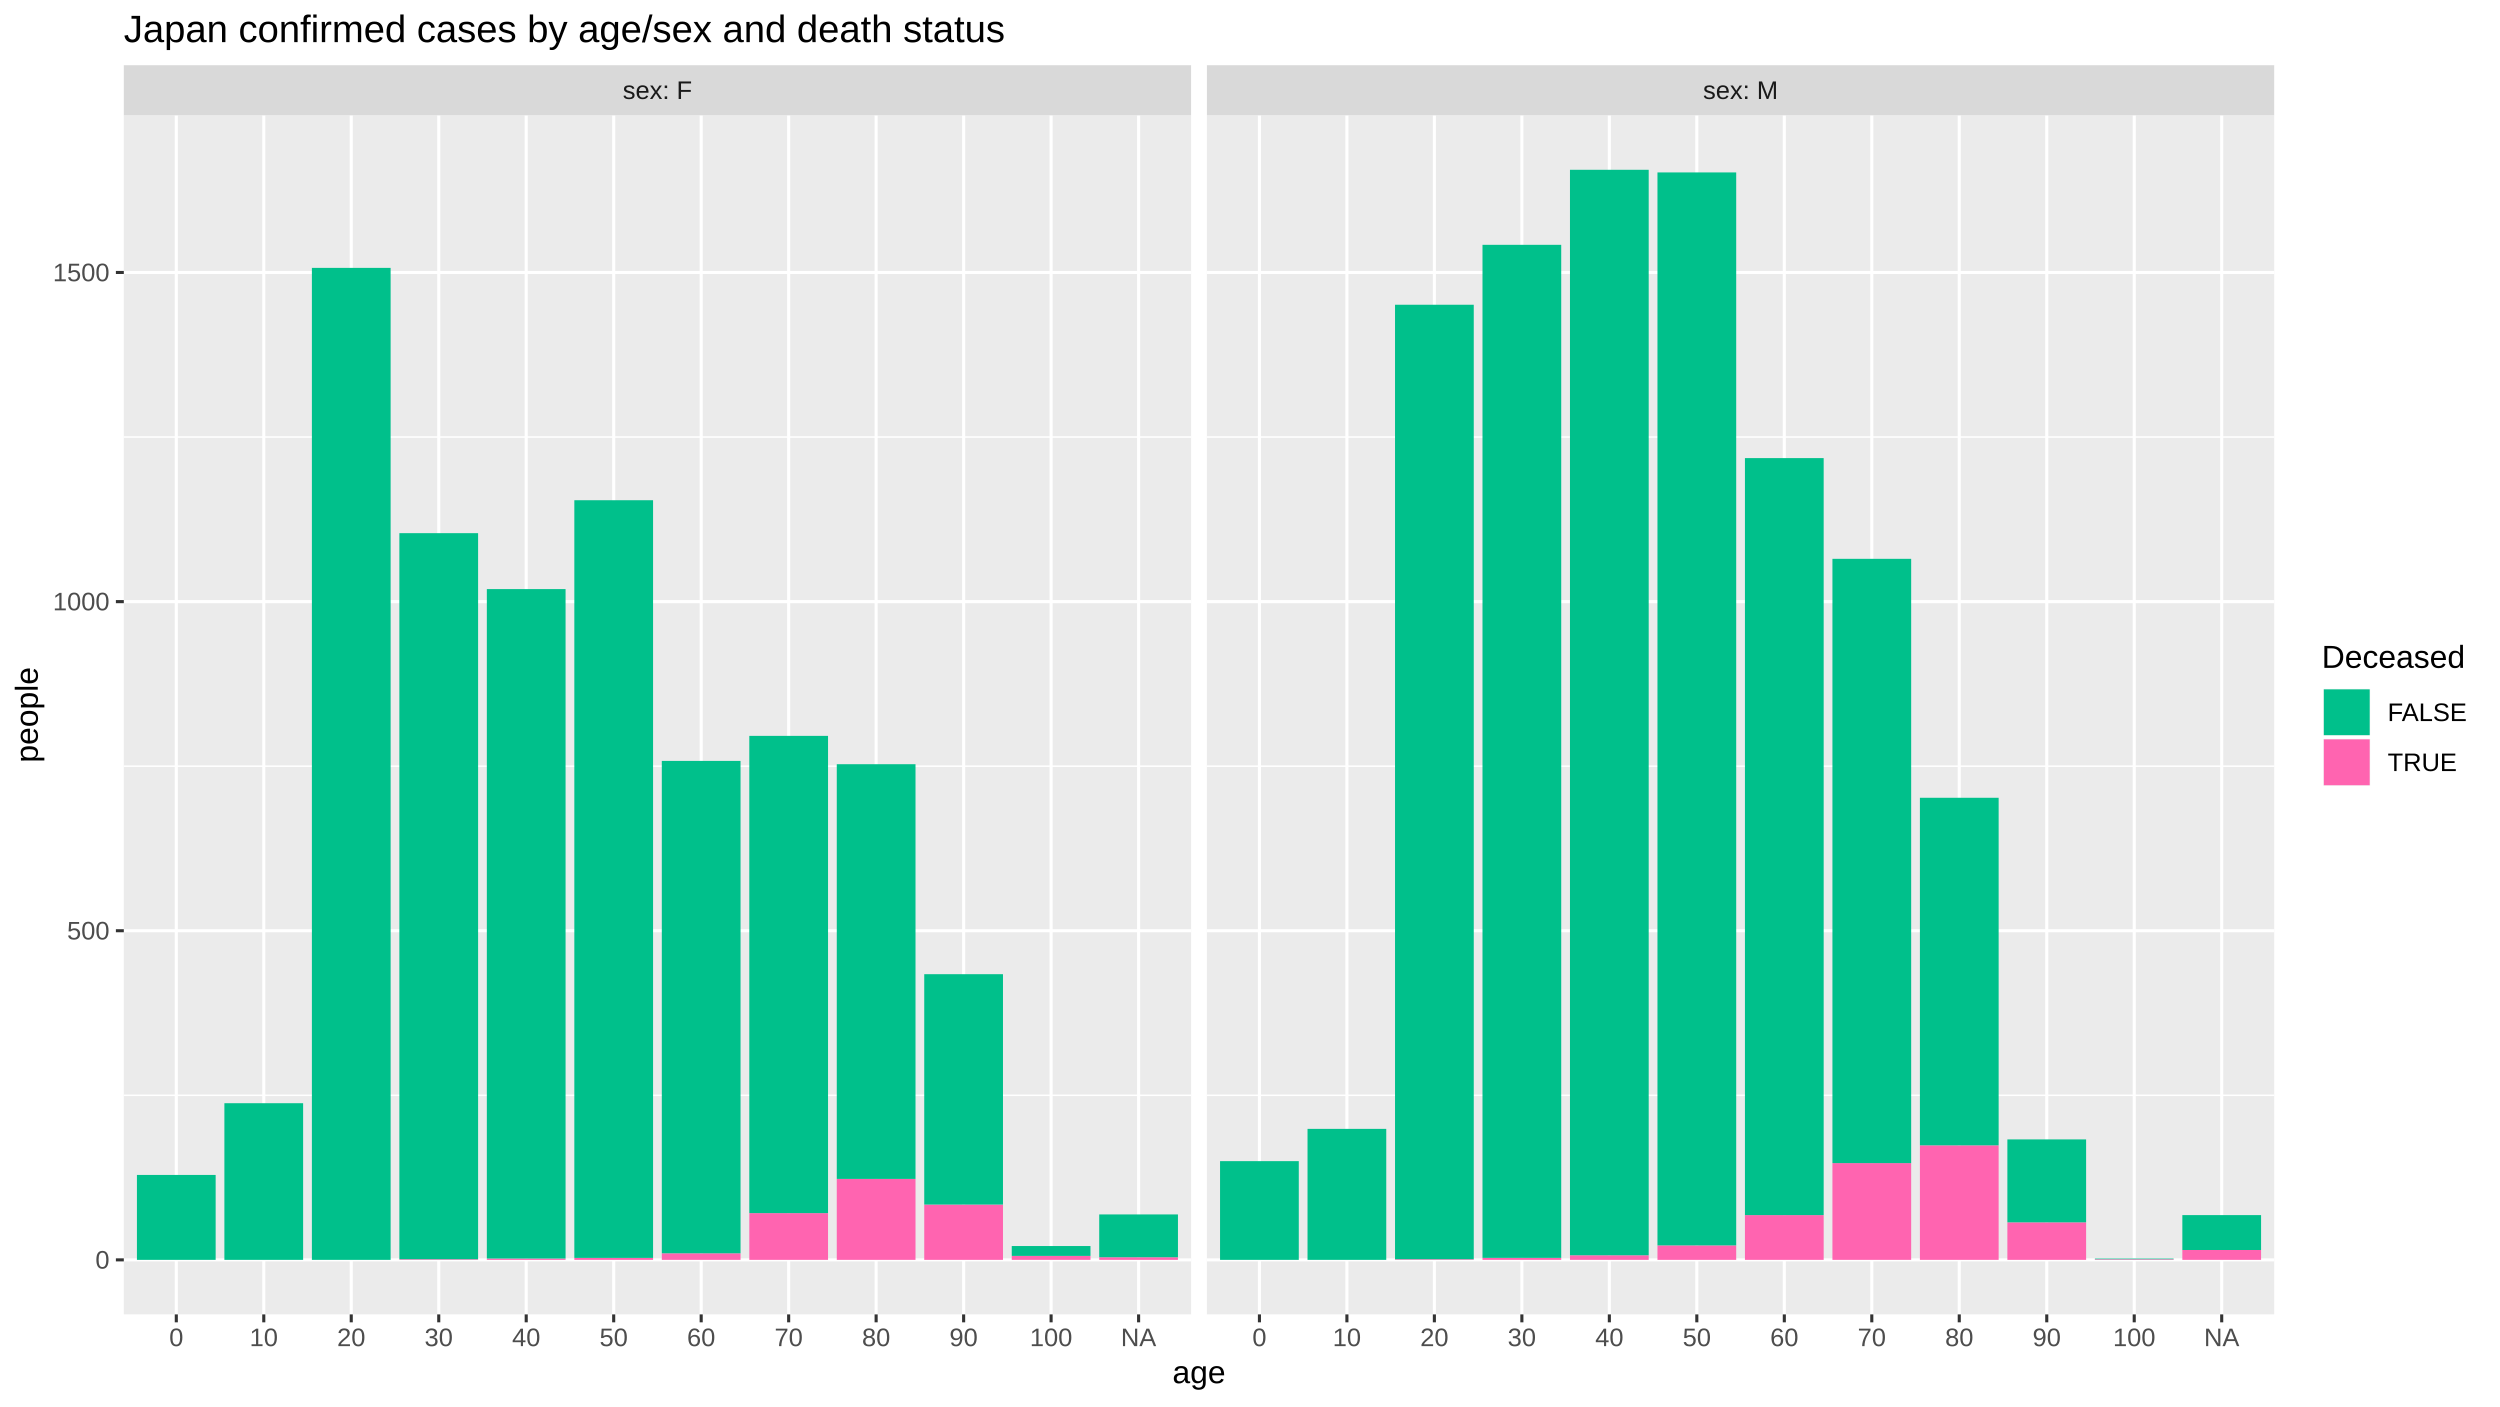
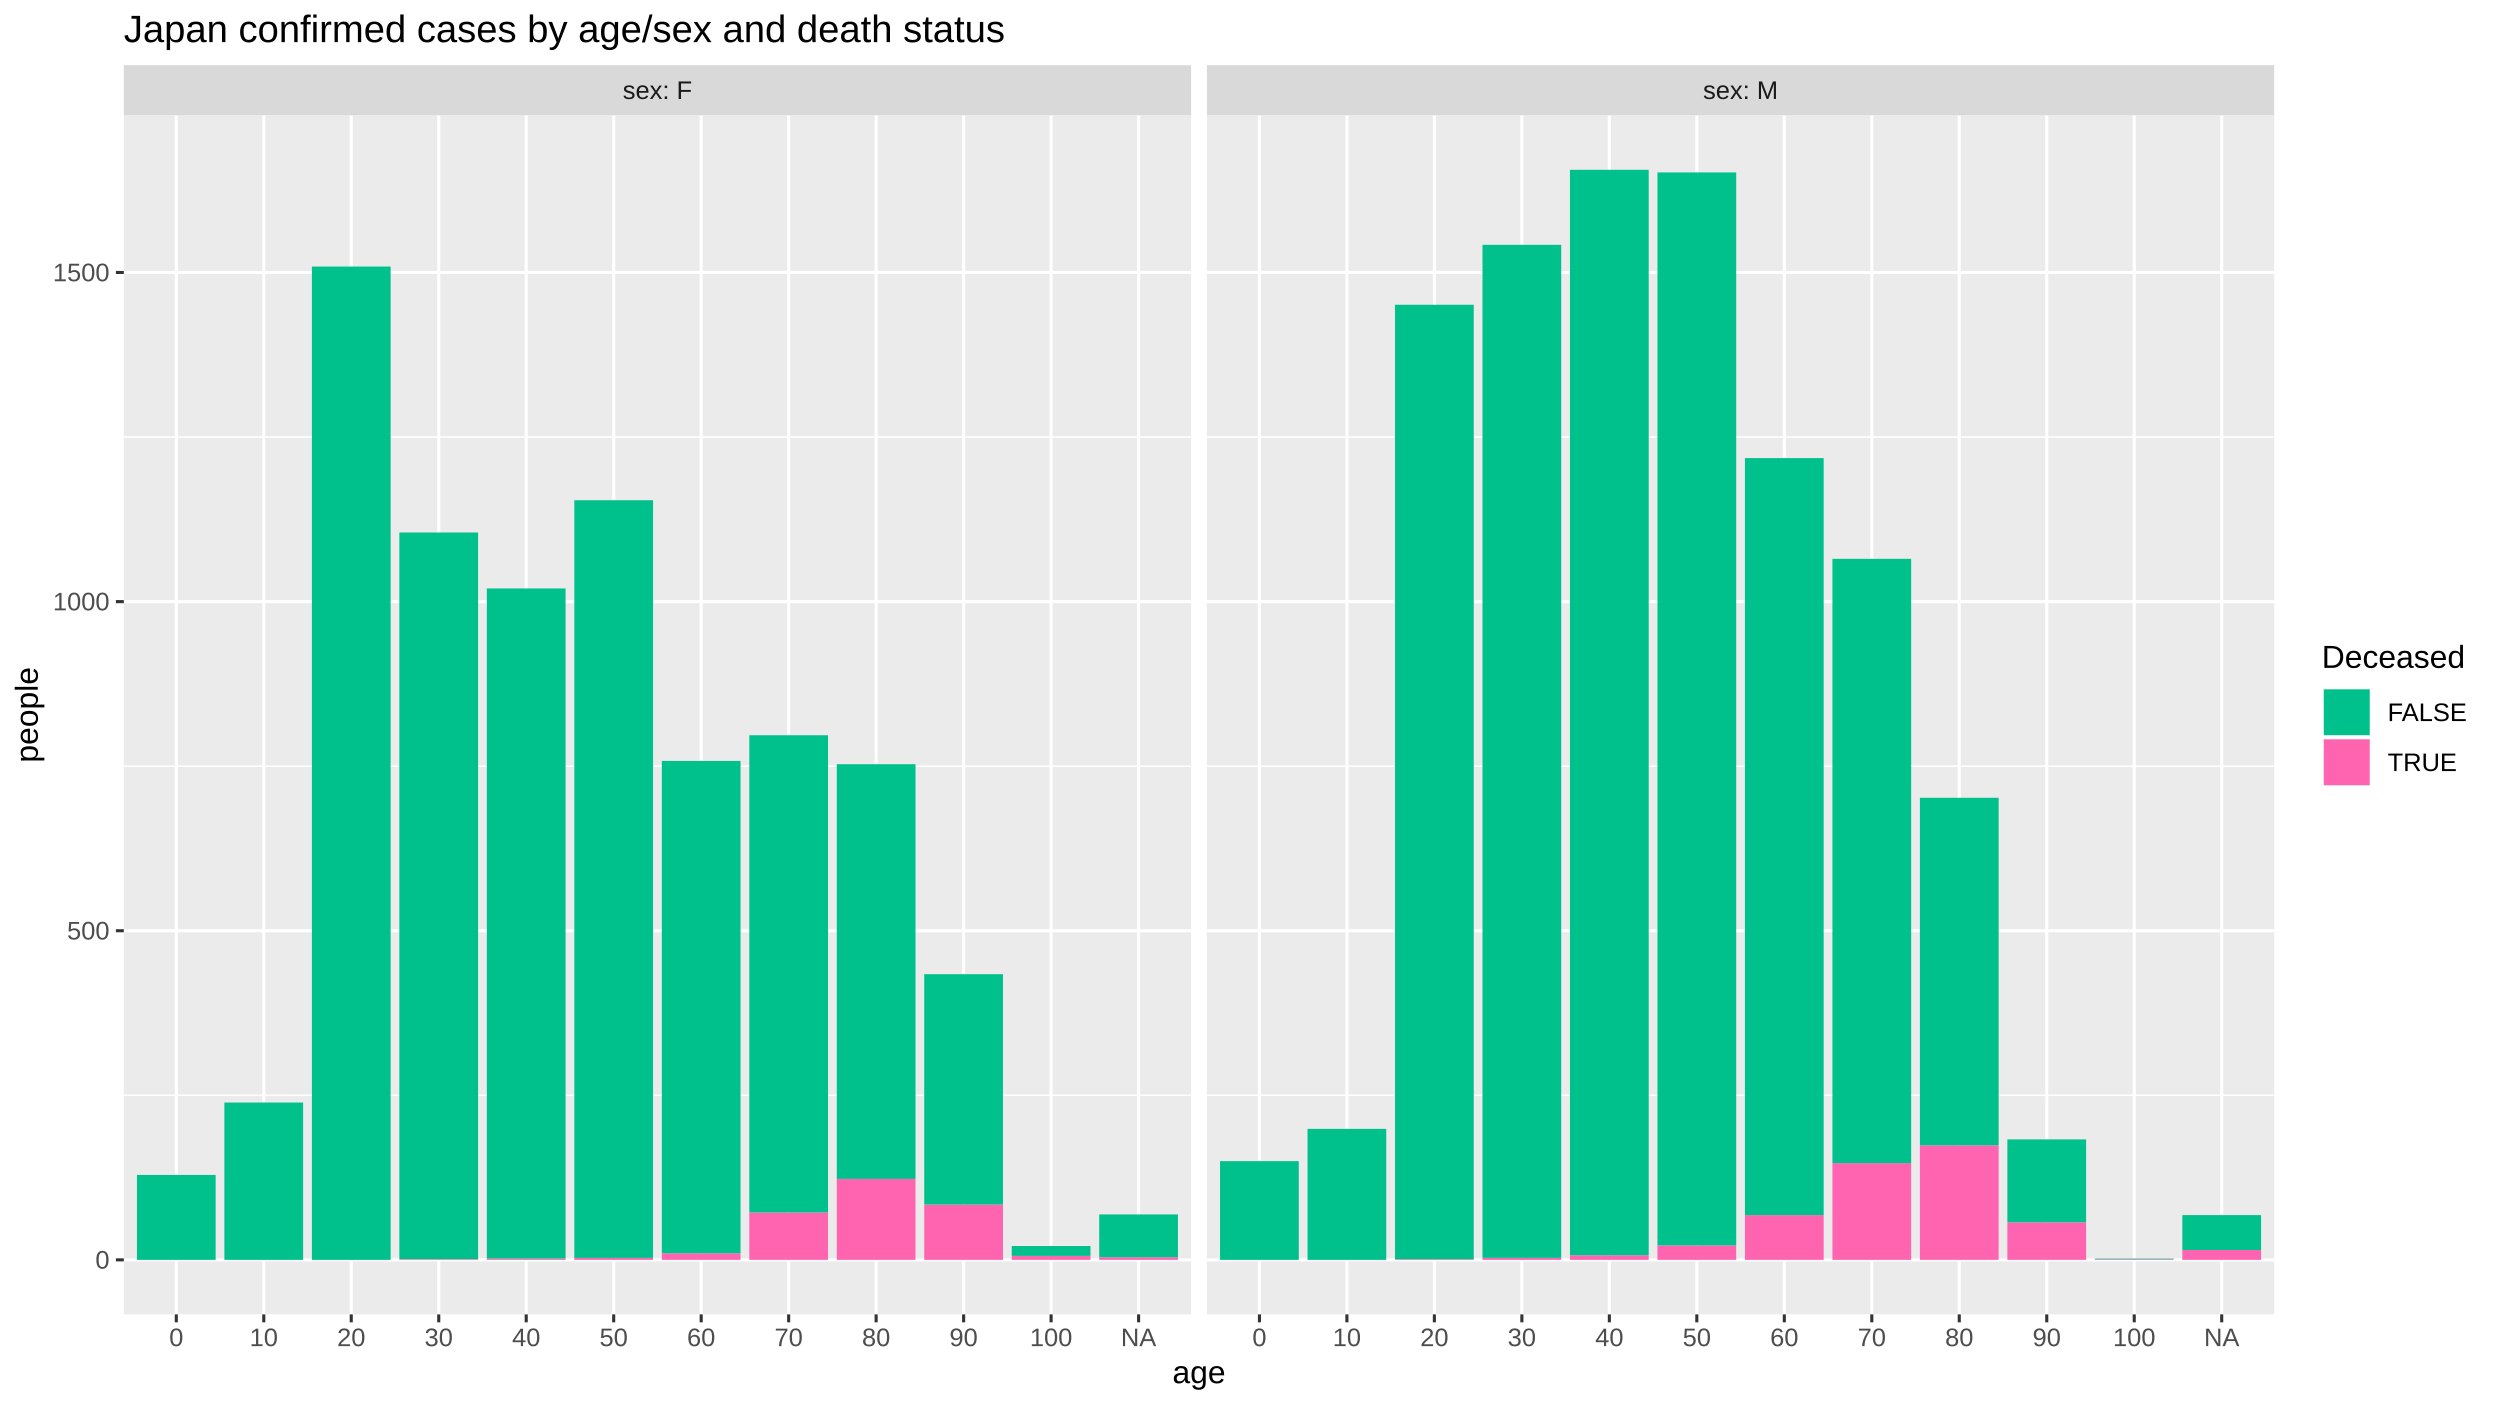
<svg xmlns="http://www.w3.org/2000/svg" viewBox="0 0 864.00 486.00">
  <defs>
    <style type="text/css">
    line, polyline, polygon, path, rect, circle {
      fill: none;
      stroke: #000000;
      stroke-linecap: round;
      stroke-linejoin: round;
      stroke-miterlimit: 10.00;
    }
  </style>
  </defs>
  <rect width="100%" height="100%" style="stroke: none; fill: #FFFFFF;" />
  <rect x="0.00" y="-0" width="864.00" height="486.00" style="stroke-width: 1.07; stroke: #FFFFFF; fill: #FFFFFF;" />
  <defs>
    <clipPath id="cpNDIuNzl8NDExLjY0fDQ1NC4yNXwzOS44NA==">
      <rect x="42.79" y="39.84" width="368.85" height="414.40" />
    </clipPath>
  </defs>
  <rect x="42.79" y="39.84" width="368.85" height="414.40" style="stroke-width: 1.07; stroke: none; fill: #EBEBEB;" clip-path="url(#cpNDIuNzl8NDExLjY0fDQ1NC4yNXwzOS44NA==)" />
  <polyline points="42.79,378.54 411.64,378.54 " style="stroke-width: 0.53; stroke: #FFFFFF; stroke-linecap: butt;" clip-path="url(#cpNDIuNzl8NDExLjY0fDQ1NC4yNXwzOS44NA==)" />
  <polyline points="42.79,264.79 411.64,264.79 " style="stroke-width: 0.53; stroke: #FFFFFF; stroke-linecap: butt;" clip-path="url(#cpNDIuNzl8NDExLjY0fDQ1NC4yNXwzOS44NA==)" />
  <polyline points="42.79,151.04 411.64,151.04 " style="stroke-width: 0.53; stroke: #FFFFFF; stroke-linecap: butt;" clip-path="url(#cpNDIuNzl8NDExLjY0fDQ1NC4yNXwzOS44NA==)" />
  <polyline points="42.79,435.41 411.64,435.41 " style="stroke-width: 1.07; stroke: #FFFFFF; stroke-linecap: butt;" clip-path="url(#cpNDIuNzl8NDExLjY0fDQ1NC4yNXwzOS44NA==)" />
  <polyline points="42.79,321.66 411.64,321.66 " style="stroke-width: 1.07; stroke: #FFFFFF; stroke-linecap: butt;" clip-path="url(#cpNDIuNzl8NDExLjY0fDQ1NC4yNXwzOS44NA==)" />
  <polyline points="42.79,207.92 411.64,207.92 " style="stroke-width: 1.07; stroke: #FFFFFF; stroke-linecap: butt;" clip-path="url(#cpNDIuNzl8NDExLjY0fDQ1NC4yNXwzOS44NA==)" />
  <polyline points="42.79,94.17 411.64,94.17 " style="stroke-width: 1.07; stroke: #FFFFFF; stroke-linecap: butt;" clip-path="url(#cpNDIuNzl8NDExLjY0fDQ1NC4yNXwzOS44NA==)" />
  <polyline points="60.93,454.25 60.93,39.84 " style="stroke-width: 1.07; stroke: #FFFFFF; stroke-linecap: butt;" clip-path="url(#cpNDIuNzl8NDExLjY0fDQ1NC4yNXwzOS44NA==)" />
  <polyline points="91.16,454.25 91.16,39.84 " style="stroke-width: 1.07; stroke: #FFFFFF; stroke-linecap: butt;" clip-path="url(#cpNDIuNzl8NDExLjY0fDQ1NC4yNXwzOS44NA==)" />
  <polyline points="121.39,454.25 121.39,39.84 " style="stroke-width: 1.07; stroke: #FFFFFF; stroke-linecap: butt;" clip-path="url(#cpNDIuNzl8NDExLjY0fDQ1NC4yNXwzOS44NA==)" />
  <polyline points="151.63,454.25 151.63,39.84 " style="stroke-width: 1.07; stroke: #FFFFFF; stroke-linecap: butt;" clip-path="url(#cpNDIuNzl8NDExLjY0fDQ1NC4yNXwzOS44NA==)" />
  <polyline points="181.86,454.25 181.86,39.84 " style="stroke-width: 1.07; stroke: #FFFFFF; stroke-linecap: butt;" clip-path="url(#cpNDIuNzl8NDExLjY0fDQ1NC4yNXwzOS44NA==)" />
  <polyline points="212.09,454.25 212.09,39.84 " style="stroke-width: 1.07; stroke: #FFFFFF; stroke-linecap: butt;" clip-path="url(#cpNDIuNzl8NDExLjY0fDQ1NC4yNXwzOS44NA==)" />
  <polyline points="242.33,454.25 242.33,39.84 " style="stroke-width: 1.07; stroke: #FFFFFF; stroke-linecap: butt;" clip-path="url(#cpNDIuNzl8NDExLjY0fDQ1NC4yNXwzOS44NA==)" />
  <polyline points="272.56,454.25 272.56,39.84 " style="stroke-width: 1.07; stroke: #FFFFFF; stroke-linecap: butt;" clip-path="url(#cpNDIuNzl8NDExLjY0fDQ1NC4yNXwzOS44NA==)" />
  <polyline points="302.79,454.25 302.79,39.84 " style="stroke-width: 1.07; stroke: #FFFFFF; stroke-linecap: butt;" clip-path="url(#cpNDIuNzl8NDExLjY0fDQ1NC4yNXwzOS44NA==)" />
  <polyline points="333.03,454.25 333.03,39.84 " style="stroke-width: 1.07; stroke: #FFFFFF; stroke-linecap: butt;" clip-path="url(#cpNDIuNzl8NDExLjY0fDQ1NC4yNXwzOS44NA==)" />
  <polyline points="363.26,454.25 363.26,39.84 " style="stroke-width: 1.07; stroke: #FFFFFF; stroke-linecap: butt;" clip-path="url(#cpNDIuNzl8NDExLjY0fDQ1NC4yNXwzOS44NA==)" />
  <polyline points="393.50,454.25 393.50,39.84 " style="stroke-width: 1.07; stroke: #FFFFFF; stroke-linecap: butt;" clip-path="url(#cpNDIuNzl8NDExLjY0fDQ1NC4yNXwzOS44NA==)" />
  <rect x="47.32" y="406.06" width="27.21" height="29.35" style="stroke-width: 1.07; stroke: none; stroke-linecap: butt; fill: #00C08B;" clip-path="url(#cpNDIuNzl8NDExLjY0fDQ1NC4yNXwzOS44NA==)" />
-   <rect x="77.55" y="381.27" width="27.21" height="54.14" style="stroke-width: 1.07; stroke: none; stroke-linecap: butt; fill: #00C08B;" clip-path="url(#cpNDIuNzl8NDExLjY0fDQ1NC4yNXwzOS44NA==)" />
-   <rect x="107.79" y="92.58" width="27.21" height="342.83" style="stroke-width: 1.07; stroke: none; stroke-linecap: butt; fill: #00C08B;" clip-path="url(#cpNDIuNzl8NDExLjY0fDQ1NC4yNXwzOS44NA==)" />
+   <rect x="77.55" y="381.04" width="27.21" height="54.37" style="stroke-width: 1.07; stroke: none; stroke-linecap: butt; fill: #00C08B;" clip-path="url(#cpNDIuNzl8NDExLjY0fDQ1NC4yNXwzOS44NA==)" />
+   <rect x="107.79" y="92.12" width="27.21" height="343.29" style="stroke-width: 1.07; stroke: none; stroke-linecap: butt; fill: #00C08B;" clip-path="url(#cpNDIuNzl8NDExLjY0fDQ1NC4yNXwzOS44NA==)" />
  <rect x="138.02" y="435.18" width="27.21" height="0.23" style="stroke-width: 1.07; stroke: none; stroke-linecap: butt; fill: #FF64B0;" clip-path="url(#cpNDIuNzl8NDExLjY0fDQ1NC4yNXwzOS44NA==)" />
-   <rect x="138.02" y="184.26" width="27.21" height="250.93" style="stroke-width: 1.07; stroke: none; stroke-linecap: butt; fill: #00C08B;" clip-path="url(#cpNDIuNzl8NDExLjY0fDQ1NC4yNXwzOS44NA==)" />
+   <rect x="138.02" y="184.03" width="27.21" height="251.15" style="stroke-width: 1.07; stroke: none; stroke-linecap: butt; fill: #00C08B;" clip-path="url(#cpNDIuNzl8NDExLjY0fDQ1NC4yNXwzOS44NA==)" />
  <rect x="168.25" y="434.96" width="27.21" height="0.45" style="stroke-width: 1.07; stroke: none; stroke-linecap: butt; fill: #FF64B0;" clip-path="url(#cpNDIuNzl8NDExLjY0fDQ1NC4yNXwzOS44NA==)" />
-   <rect x="168.25" y="203.59" width="27.21" height="231.36" style="stroke-width: 1.07; stroke: none; stroke-linecap: butt; fill: #00C08B;" clip-path="url(#cpNDIuNzl8NDExLjY0fDQ1NC4yNXwzOS44NA==)" />
+   <rect x="168.25" y="203.37" width="27.21" height="231.59" style="stroke-width: 1.07; stroke: none; stroke-linecap: butt; fill: #00C08B;" clip-path="url(#cpNDIuNzl8NDExLjY0fDQ1NC4yNXwzOS44NA==)" />
  <rect x="198.49" y="434.73" width="27.21" height="0.68" style="stroke-width: 1.07; stroke: none; stroke-linecap: butt; fill: #FF64B0;" clip-path="url(#cpNDIuNzl8NDExLjY0fDQ1NC4yNXwzOS44NA==)" />
  <rect x="198.49" y="172.88" width="27.21" height="261.85" style="stroke-width: 1.07; stroke: none; stroke-linecap: butt; fill: #00C08B;" clip-path="url(#cpNDIuNzl8NDExLjY0fDQ1NC4yNXwzOS44NA==)" />
  <rect x="228.72" y="433.14" width="27.21" height="2.27" style="stroke-width: 1.07; stroke: none; stroke-linecap: butt; fill: #FF64B0;" clip-path="url(#cpNDIuNzl8NDExLjY0fDQ1NC4yNXwzOS44NA==)" />
  <rect x="228.72" y="262.97" width="27.21" height="170.17" style="stroke-width: 1.07; stroke: none; stroke-linecap: butt; fill: #00C08B;" clip-path="url(#cpNDIuNzl8NDExLjY0fDQ1NC4yNXwzOS44NA==)" />
-   <rect x="258.96" y="419.26" width="27.21" height="16.15" style="stroke-width: 1.07; stroke: none; stroke-linecap: butt; fill: #FF64B0;" clip-path="url(#cpNDIuNzl8NDExLjY0fDQ1NC4yNXwzOS44NA==)" />
-   <rect x="258.96" y="254.32" width="27.21" height="164.93" style="stroke-width: 1.07; stroke: none; stroke-linecap: butt; fill: #00C08B;" clip-path="url(#cpNDIuNzl8NDExLjY0fDQ1NC4yNXwzOS44NA==)" />
+   <rect x="258.96" y="419.03" width="27.21" height="16.38" style="stroke-width: 1.07; stroke: none; stroke-linecap: butt; fill: #FF64B0;" clip-path="url(#cpNDIuNzl8NDExLjY0fDQ1NC4yNXwzOS44NA==)" />
+   <rect x="258.96" y="254.10" width="27.21" height="164.93" style="stroke-width: 1.07; stroke: none; stroke-linecap: butt; fill: #00C08B;" clip-path="url(#cpNDIuNzl8NDExLjY0fDQ1NC4yNXwzOS44NA==)" />
  <rect x="289.19" y="407.43" width="27.21" height="27.98" style="stroke-width: 1.07; stroke: none; stroke-linecap: butt; fill: #FF64B0;" clip-path="url(#cpNDIuNzl8NDExLjY0fDQ1NC4yNXwzOS44NA==)" />
  <rect x="289.19" y="264.11" width="27.21" height="143.32" style="stroke-width: 1.07; stroke: none; stroke-linecap: butt; fill: #00C08B;" clip-path="url(#cpNDIuNzl8NDExLjY0fDQ1NC4yNXwzOS44NA==)" />
  <rect x="319.42" y="416.30" width="27.21" height="19.11" style="stroke-width: 1.07; stroke: none; stroke-linecap: butt; fill: #FF64B0;" clip-path="url(#cpNDIuNzl8NDExLjY0fDQ1NC4yNXwzOS44NA==)" />
  <rect x="319.42" y="336.68" width="27.21" height="79.62" style="stroke-width: 1.07; stroke: none; stroke-linecap: butt; fill: #00C08B;" clip-path="url(#cpNDIuNzl8NDExLjY0fDQ1NC4yNXwzOS44NA==)" />
  <rect x="349.66" y="434.05" width="27.21" height="1.36" style="stroke-width: 1.07; stroke: none; stroke-linecap: butt; fill: #FF64B0;" clip-path="url(#cpNDIuNzl8NDExLjY0fDQ1NC4yNXwzOS44NA==)" />
  <rect x="349.66" y="430.63" width="27.21" height="3.41" style="stroke-width: 1.07; stroke: none; stroke-linecap: butt; fill: #00C08B;" clip-path="url(#cpNDIuNzl8NDExLjY0fDQ1NC4yNXwzOS44NA==)" />
  <rect x="379.89" y="434.50" width="27.21" height="0.91" style="stroke-width: 1.07; stroke: none; stroke-linecap: butt; fill: #FF64B0;" clip-path="url(#cpNDIuNzl8NDExLjY0fDQ1NC4yNXwzOS44NA==)" />
  <rect x="379.89" y="419.71" width="27.21" height="14.79" style="stroke-width: 1.07; stroke: none; stroke-linecap: butt; fill: #00C08B;" clip-path="url(#cpNDIuNzl8NDExLjY0fDQ1NC4yNXwzOS44NA==)" />
  <defs>
    <clipPath id="cpMC4wMHw4NjQuMDB8NDg2LjAwfDAuMDA=">
      <rect x="0.00" y="0.00" width="864.00" height="486.00" />
    </clipPath>
  </defs>
  <defs>
    <clipPath id="cpNDE3LjExfDc4NS45N3w0NTQuMjV8MzkuODQ=">
      <rect x="417.11" y="39.84" width="368.85" height="414.40" />
    </clipPath>
  </defs>
  <rect x="417.11" y="39.84" width="368.85" height="414.40" style="stroke-width: 1.07; stroke: none; fill: #EBEBEB;" clip-path="url(#cpNDE3LjExfDc4NS45N3w0NTQuMjV8MzkuODQ=)" />
  <polyline points="417.11,378.54 785.97,378.54 " style="stroke-width: 0.53; stroke: #FFFFFF; stroke-linecap: butt;" clip-path="url(#cpNDE3LjExfDc4NS45N3w0NTQuMjV8MzkuODQ=)" />
  <polyline points="417.11,264.79 785.97,264.79 " style="stroke-width: 0.53; stroke: #FFFFFF; stroke-linecap: butt;" clip-path="url(#cpNDE3LjExfDc4NS45N3w0NTQuMjV8MzkuODQ=)" />
  <polyline points="417.11,151.04 785.97,151.04 " style="stroke-width: 0.53; stroke: #FFFFFF; stroke-linecap: butt;" clip-path="url(#cpNDE3LjExfDc4NS45N3w0NTQuMjV8MzkuODQ=)" />
  <polyline points="417.11,435.41 785.97,435.41 " style="stroke-width: 1.07; stroke: #FFFFFF; stroke-linecap: butt;" clip-path="url(#cpNDE3LjExfDc4NS45N3w0NTQuMjV8MzkuODQ=)" />
  <polyline points="417.11,321.66 785.97,321.66 " style="stroke-width: 1.07; stroke: #FFFFFF; stroke-linecap: butt;" clip-path="url(#cpNDE3LjExfDc4NS45N3w0NTQuMjV8MzkuODQ=)" />
  <polyline points="417.11,207.92 785.97,207.92 " style="stroke-width: 1.07; stroke: #FFFFFF; stroke-linecap: butt;" clip-path="url(#cpNDE3LjExfDc4NS45N3w0NTQuMjV8MzkuODQ=)" />
  <polyline points="417.11,94.17 785.97,94.17 " style="stroke-width: 1.07; stroke: #FFFFFF; stroke-linecap: butt;" clip-path="url(#cpNDE3LjExfDc4NS45N3w0NTQuMjV8MzkuODQ=)" />
  <polyline points="435.26,454.25 435.26,39.84 " style="stroke-width: 1.07; stroke: #FFFFFF; stroke-linecap: butt;" clip-path="url(#cpNDE3LjExfDc4NS45N3w0NTQuMjV8MzkuODQ=)" />
  <polyline points="465.49,454.25 465.49,39.84 " style="stroke-width: 1.07; stroke: #FFFFFF; stroke-linecap: butt;" clip-path="url(#cpNDE3LjExfDc4NS45N3w0NTQuMjV8MzkuODQ=)" />
  <polyline points="495.72,454.25 495.72,39.84 " style="stroke-width: 1.07; stroke: #FFFFFF; stroke-linecap: butt;" clip-path="url(#cpNDE3LjExfDc4NS45N3w0NTQuMjV8MzkuODQ=)" />
  <polyline points="525.96,454.25 525.96,39.84 " style="stroke-width: 1.07; stroke: #FFFFFF; stroke-linecap: butt;" clip-path="url(#cpNDE3LjExfDc4NS45N3w0NTQuMjV8MzkuODQ=)" />
  <polyline points="556.19,454.25 556.19,39.84 " style="stroke-width: 1.07; stroke: #FFFFFF; stroke-linecap: butt;" clip-path="url(#cpNDE3LjExfDc4NS45N3w0NTQuMjV8MzkuODQ=)" />
  <polyline points="586.42,454.25 586.42,39.84 " style="stroke-width: 1.07; stroke: #FFFFFF; stroke-linecap: butt;" clip-path="url(#cpNDE3LjExfDc4NS45N3w0NTQuMjV8MzkuODQ=)" />
  <polyline points="616.66,454.25 616.66,39.84 " style="stroke-width: 1.07; stroke: #FFFFFF; stroke-linecap: butt;" clip-path="url(#cpNDE3LjExfDc4NS45N3w0NTQuMjV8MzkuODQ=)" />
  <polyline points="646.89,454.25 646.89,39.84 " style="stroke-width: 1.07; stroke: #FFFFFF; stroke-linecap: butt;" clip-path="url(#cpNDE3LjExfDc4NS45N3w0NTQuMjV8MzkuODQ=)" />
  <polyline points="677.12,454.25 677.12,39.84 " style="stroke-width: 1.07; stroke: #FFFFFF; stroke-linecap: butt;" clip-path="url(#cpNDE3LjExfDc4NS45N3w0NTQuMjV8MzkuODQ=)" />
  <polyline points="707.36,454.25 707.36,39.84 " style="stroke-width: 1.07; stroke: #FFFFFF; stroke-linecap: butt;" clip-path="url(#cpNDE3LjExfDc4NS45N3w0NTQuMjV8MzkuODQ=)" />
  <polyline points="737.59,454.25 737.59,39.84 " style="stroke-width: 1.07; stroke: #FFFFFF; stroke-linecap: butt;" clip-path="url(#cpNDE3LjExfDc4NS45N3w0NTQuMjV8MzkuODQ=)" />
  <polyline points="767.82,454.25 767.82,39.84 " style="stroke-width: 1.07; stroke: #FFFFFF; stroke-linecap: butt;" clip-path="url(#cpNDE3LjExfDc4NS45N3w0NTQuMjV8MzkuODQ=)" />
  <rect x="421.65" y="401.29" width="27.21" height="34.12" style="stroke-width: 1.07; stroke: none; stroke-linecap: butt; fill: #00C08B;" clip-path="url(#cpNDE3LjExfDc4NS45N3w0NTQuMjV8MzkuODQ=)" />
  <rect x="451.88" y="390.14" width="27.21" height="45.27" style="stroke-width: 1.07; stroke: none; stroke-linecap: butt; fill: #00C08B;" clip-path="url(#cpNDE3LjExfDc4NS45N3w0NTQuMjV8MzkuODQ=)" />
  <rect x="482.12" y="435.18" width="27.21" height="0.23" style="stroke-width: 1.07; stroke: none; stroke-linecap: butt; fill: #FF64B0;" clip-path="url(#cpNDE3LjExfDc4NS45N3w0NTQuMjV8MzkuODQ=)" />
  <rect x="482.12" y="105.32" width="27.21" height="329.87" style="stroke-width: 1.07; stroke: none; stroke-linecap: butt; fill: #00C08B;" clip-path="url(#cpNDE3LjExfDc4NS45N3w0NTQuMjV8MzkuODQ=)" />
  <rect x="512.35" y="434.73" width="27.21" height="0.68" style="stroke-width: 1.07; stroke: none; stroke-linecap: butt; fill: #FF64B0;" clip-path="url(#cpNDE3LjExfDc4NS45N3w0NTQuMjV8MzkuODQ=)" />
  <rect x="512.35" y="84.61" width="27.21" height="350.11" style="stroke-width: 1.07; stroke: none; stroke-linecap: butt; fill: #00C08B;" clip-path="url(#cpNDE3LjExfDc4NS45N3w0NTQuMjV8MzkuODQ=)" />
  <rect x="542.58" y="433.82" width="27.21" height="1.59" style="stroke-width: 1.07; stroke: none; stroke-linecap: butt; fill: #FF64B0;" clip-path="url(#cpNDE3LjExfDc4NS45N3w0NTQuMjV8MzkuODQ=)" />
  <rect x="542.58" y="58.68" width="27.21" height="375.14" style="stroke-width: 1.07; stroke: none; stroke-linecap: butt; fill: #00C08B;" clip-path="url(#cpNDE3LjExfDc4NS45N3w0NTQuMjV8MzkuODQ=)" />
  <rect x="572.82" y="430.41" width="27.21" height="5.00" style="stroke-width: 1.07; stroke: none; stroke-linecap: butt; fill: #FF64B0;" clip-path="url(#cpNDE3LjExfDc4NS45N3w0NTQuMjV8MzkuODQ=)" />
  <rect x="572.82" y="59.59" width="27.21" height="370.82" style="stroke-width: 1.07; stroke: none; stroke-linecap: butt; fill: #00C08B;" clip-path="url(#cpNDE3LjExfDc4NS45N3w0NTQuMjV8MzkuODQ=)" />
  <rect x="603.05" y="419.94" width="27.21" height="15.47" style="stroke-width: 1.07; stroke: none; stroke-linecap: butt; fill: #FF64B0;" clip-path="url(#cpNDE3LjExfDc4NS45N3w0NTQuMjV8MzkuODQ=)" />
  <rect x="603.05" y="158.32" width="27.21" height="261.62" style="stroke-width: 1.07; stroke: none; stroke-linecap: butt; fill: #00C08B;" clip-path="url(#cpNDE3LjExfDc4NS45N3w0NTQuMjV8MzkuODQ=)" />
  <rect x="633.29" y="401.97" width="27.21" height="33.44" style="stroke-width: 1.07; stroke: none; stroke-linecap: butt; fill: #FF64B0;" clip-path="url(#cpNDE3LjExfDc4NS45N3w0NTQuMjV8MzkuODQ=)" />
  <rect x="633.29" y="193.13" width="27.21" height="208.84" style="stroke-width: 1.07; stroke: none; stroke-linecap: butt; fill: #00C08B;" clip-path="url(#cpNDE3LjExfDc4NS45N3w0NTQuMjV8MzkuODQ=)" />
  <rect x="663.52" y="395.83" width="27.21" height="39.58" style="stroke-width: 1.07; stroke: none; stroke-linecap: butt; fill: #FF64B0;" clip-path="url(#cpNDE3LjExfDc4NS45N3w0NTQuMjV8MzkuODQ=)" />
  <rect x="663.52" y="275.71" width="27.21" height="120.12" style="stroke-width: 1.07; stroke: none; stroke-linecap: butt; fill: #00C08B;" clip-path="url(#cpNDE3LjExfDc4NS45N3w0NTQuMjV8MzkuODQ=)" />
  <rect x="693.75" y="422.44" width="27.21" height="12.97" style="stroke-width: 1.07; stroke: none; stroke-linecap: butt; fill: #FF64B0;" clip-path="url(#cpNDE3LjExfDc4NS45N3w0NTQuMjV8MzkuODQ=)" />
  <rect x="693.75" y="393.78" width="27.21" height="28.66" style="stroke-width: 1.07; stroke: none; stroke-linecap: butt; fill: #00C08B;" clip-path="url(#cpNDE3LjExfDc4NS45N3w0NTQuMjV8MzkuODQ=)" />
  <rect x="723.99" y="435.18" width="27.21" height="0.23" style="stroke-width: 1.07; stroke: none; stroke-linecap: butt; fill: #FF64B0;" clip-path="url(#cpNDE3LjExfDc4NS45N3w0NTQuMjV8MzkuODQ=)" />
  <rect x="723.99" y="434.96" width="27.21" height="0.23" style="stroke-width: 1.07; stroke: none; stroke-linecap: butt; fill: #00C08B;" clip-path="url(#cpNDE3LjExfDc4NS45N3w0NTQuMjV8MzkuODQ=)" />
  <rect x="754.22" y="432.00" width="27.21" height="3.41" style="stroke-width: 1.07; stroke: none; stroke-linecap: butt; fill: #FF64B0;" clip-path="url(#cpNDE3LjExfDc4NS45N3w0NTQuMjV8MzkuODQ=)" />
  <rect x="754.22" y="419.94" width="27.21" height="12.06" style="stroke-width: 1.07; stroke: none; stroke-linecap: butt; fill: #00C08B;" clip-path="url(#cpNDE3LjExfDc4NS45N3w0NTQuMjV8MzkuODQ=)" />
  <defs>
    <clipPath id="cpMC4wMHw4NjQuMDB8NDg2LjAwfDAuMDA=">
      <rect x="0.00" y="0.00" width="864.00" height="486.00" />
    </clipPath>
  </defs>
  <defs>
    <clipPath id="cpNDIuNzl8NDExLjY0fDM5Ljg0fDIyLjUz">
      <rect x="42.79" y="22.53" width="368.85" height="17.31" />
    </clipPath>
  </defs>
  <rect x="42.79" y="22.53" width="368.85" height="17.31" style="stroke-width: 1.07; stroke: none; fill: #D9D9D9;" clip-path="url(#cpNDIuNzl8NDExLjY0fDM5Ljg0fDIyLjUz)" />
  <g clip-path="url(#cpNDIuNzl8NDExLjY0fDM5Ljg0fDIyLjUz)">
    <text x="215.23" y="34.21" style="font-size: 8.80px; fill: #1A1A1A; font-family: Liberation Sans;" textLength="23.96px" lengthAdjust="spacingAndGlyphs">sex: F</text>
  </g>
  <defs>
    <clipPath id="cpMC4wMHw4NjQuMDB8NDg2LjAwfDAuMDA=">
      <rect x="0.00" y="0.00" width="864.00" height="486.00" />
    </clipPath>
  </defs>
  <defs>
    <clipPath id="cpNDE3LjExfDc4NS45N3wzOS44NHwyMi41Mw==">
      <rect x="417.11" y="22.53" width="368.85" height="17.31" />
    </clipPath>
  </defs>
  <rect x="417.11" y="22.53" width="368.85" height="17.31" style="stroke-width: 1.07; stroke: none; fill: #D9D9D9;" clip-path="url(#cpNDE3LjExfDc4NS45N3wzOS44NHwyMi41Mw==)" />
  <g clip-path="url(#cpNDE3LjExfDc4NS45N3wzOS44NHwyMi41Mw==)">
    <text x="588.58" y="34.21" style="font-size: 8.80px; fill: #1A1A1A; font-family: Liberation Sans;" textLength="25.91px" lengthAdjust="spacingAndGlyphs">sex: M</text>
  </g>
  <defs>
    <clipPath id="cpMC4wMHw4NjQuMDB8NDg2LjAwfDAuMDA=">
      <rect x="0.00" y="0.00" width="864.00" height="486.00" />
    </clipPath>
  </defs>
  <polyline points="60.93,456.99 60.93,454.25 " style="stroke-width: 1.07; stroke: #333333; stroke-linecap: butt;" clip-path="url(#cpMC4wMHw4NjQuMDB8NDg2LjAwfDAuMDA=)" />
  <polyline points="91.16,456.99 91.16,454.25 " style="stroke-width: 1.07; stroke: #333333; stroke-linecap: butt;" clip-path="url(#cpMC4wMHw4NjQuMDB8NDg2LjAwfDAuMDA=)" />
  <polyline points="121.39,456.99 121.39,454.25 " style="stroke-width: 1.07; stroke: #333333; stroke-linecap: butt;" clip-path="url(#cpMC4wMHw4NjQuMDB8NDg2LjAwfDAuMDA=)" />
  <polyline points="151.63,456.99 151.63,454.25 " style="stroke-width: 1.07; stroke: #333333; stroke-linecap: butt;" clip-path="url(#cpMC4wMHw4NjQuMDB8NDg2LjAwfDAuMDA=)" />
  <polyline points="181.86,456.99 181.86,454.25 " style="stroke-width: 1.07; stroke: #333333; stroke-linecap: butt;" clip-path="url(#cpMC4wMHw4NjQuMDB8NDg2LjAwfDAuMDA=)" />
  <polyline points="212.09,456.99 212.09,454.25 " style="stroke-width: 1.07; stroke: #333333; stroke-linecap: butt;" clip-path="url(#cpMC4wMHw4NjQuMDB8NDg2LjAwfDAuMDA=)" />
  <polyline points="242.33,456.99 242.33,454.25 " style="stroke-width: 1.07; stroke: #333333; stroke-linecap: butt;" clip-path="url(#cpMC4wMHw4NjQuMDB8NDg2LjAwfDAuMDA=)" />
  <polyline points="272.56,456.99 272.56,454.25 " style="stroke-width: 1.07; stroke: #333333; stroke-linecap: butt;" clip-path="url(#cpMC4wMHw4NjQuMDB8NDg2LjAwfDAuMDA=)" />
  <polyline points="302.79,456.99 302.79,454.25 " style="stroke-width: 1.07; stroke: #333333; stroke-linecap: butt;" clip-path="url(#cpMC4wMHw4NjQuMDB8NDg2LjAwfDAuMDA=)" />
  <polyline points="333.03,456.99 333.03,454.25 " style="stroke-width: 1.07; stroke: #333333; stroke-linecap: butt;" clip-path="url(#cpMC4wMHw4NjQuMDB8NDg2LjAwfDAuMDA=)" />
  <polyline points="363.26,456.99 363.26,454.25 " style="stroke-width: 1.07; stroke: #333333; stroke-linecap: butt;" clip-path="url(#cpMC4wMHw4NjQuMDB8NDg2LjAwfDAuMDA=)" />
  <polyline points="393.50,456.99 393.50,454.25 " style="stroke-width: 1.07; stroke: #333333; stroke-linecap: butt;" clip-path="url(#cpMC4wMHw4NjQuMDB8NDg2LjAwfDAuMDA=)" />
  <g clip-path="url(#cpMC4wMHw4NjQuMDB8NDg2LjAwfDAuMDA=)">
    <text x="58.48" y="465.23" style="font-size: 8.80px; fill: #4D4D4D; font-family: Liberation Sans;" textLength="4.89px" lengthAdjust="spacingAndGlyphs">0</text>
  </g>
  <g clip-path="url(#cpMC4wMHw4NjQuMDB8NDg2LjAwfDAuMDA=)">
    <text x="86.27" y="465.23" style="font-size: 8.80px; fill: #4D4D4D; font-family: Liberation Sans;" textLength="9.79px" lengthAdjust="spacingAndGlyphs">10</text>
  </g>
  <g clip-path="url(#cpMC4wMHw4NjQuMDB8NDg2LjAwfDAuMDA=)">
    <text x="116.50" y="465.23" style="font-size: 8.80px; fill: #4D4D4D; font-family: Liberation Sans;" textLength="9.79px" lengthAdjust="spacingAndGlyphs">20</text>
  </g>
  <g clip-path="url(#cpMC4wMHw4NjQuMDB8NDg2LjAwfDAuMDA=)">
    <text x="146.73" y="465.23" style="font-size: 8.80px; fill: #4D4D4D; font-family: Liberation Sans;" textLength="9.79px" lengthAdjust="spacingAndGlyphs">30</text>
  </g>
  <g clip-path="url(#cpMC4wMHw4NjQuMDB8NDg2LjAwfDAuMDA=)">
    <text x="176.97" y="465.23" style="font-size: 8.80px; fill: #4D4D4D; font-family: Liberation Sans;" textLength="9.79px" lengthAdjust="spacingAndGlyphs">40</text>
  </g>
  <g clip-path="url(#cpMC4wMHw4NjQuMDB8NDg2LjAwfDAuMDA=)">
    <text x="207.20" y="465.23" style="font-size: 8.80px; fill: #4D4D4D; font-family: Liberation Sans;" textLength="9.79px" lengthAdjust="spacingAndGlyphs">50</text>
  </g>
  <g clip-path="url(#cpMC4wMHw4NjQuMDB8NDg2LjAwfDAuMDA=)">
    <text x="237.43" y="465.23" style="font-size: 8.80px; fill: #4D4D4D; font-family: Liberation Sans;" textLength="9.79px" lengthAdjust="spacingAndGlyphs">60</text>
  </g>
  <g clip-path="url(#cpMC4wMHw4NjQuMDB8NDg2LjAwfDAuMDA=)">
    <text x="267.67" y="465.23" style="font-size: 8.80px; fill: #4D4D4D; font-family: Liberation Sans;" textLength="9.79px" lengthAdjust="spacingAndGlyphs">70</text>
  </g>
  <g clip-path="url(#cpMC4wMHw4NjQuMDB8NDg2LjAwfDAuMDA=)">
    <text x="297.90" y="465.23" style="font-size: 8.80px; fill: #4D4D4D; font-family: Liberation Sans;" textLength="9.79px" lengthAdjust="spacingAndGlyphs">80</text>
  </g>
  <g clip-path="url(#cpMC4wMHw4NjQuMDB8NDg2LjAwfDAuMDA=)">
    <text x="328.13" y="465.23" style="font-size: 8.80px; fill: #4D4D4D; font-family: Liberation Sans;" textLength="9.79px" lengthAdjust="spacingAndGlyphs">90</text>
  </g>
  <g clip-path="url(#cpMC4wMHw4NjQuMDB8NDg2LjAwfDAuMDA=)">
    <text x="355.92" y="465.23" style="font-size: 8.80px; fill: #4D4D4D; font-family: Liberation Sans;" textLength="14.68px" lengthAdjust="spacingAndGlyphs">100</text>
  </g>
  <g clip-path="url(#cpMC4wMHw4NjQuMDB8NDg2LjAwfDAuMDA=)">
    <text x="387.38" y="465.23" style="font-size: 8.80px; fill: #4D4D4D; font-family: Liberation Sans;" textLength="12.22px" lengthAdjust="spacingAndGlyphs">NA</text>
  </g>
  <polyline points="435.26,456.99 435.26,454.25 " style="stroke-width: 1.07; stroke: #333333; stroke-linecap: butt;" clip-path="url(#cpMC4wMHw4NjQuMDB8NDg2LjAwfDAuMDA=)" />
  <polyline points="465.49,456.99 465.49,454.25 " style="stroke-width: 1.07; stroke: #333333; stroke-linecap: butt;" clip-path="url(#cpMC4wMHw4NjQuMDB8NDg2LjAwfDAuMDA=)" />
  <polyline points="495.72,456.99 495.72,454.25 " style="stroke-width: 1.07; stroke: #333333; stroke-linecap: butt;" clip-path="url(#cpMC4wMHw4NjQuMDB8NDg2LjAwfDAuMDA=)" />
  <polyline points="525.96,456.99 525.96,454.25 " style="stroke-width: 1.07; stroke: #333333; stroke-linecap: butt;" clip-path="url(#cpMC4wMHw4NjQuMDB8NDg2LjAwfDAuMDA=)" />
  <polyline points="556.19,456.99 556.19,454.25 " style="stroke-width: 1.07; stroke: #333333; stroke-linecap: butt;" clip-path="url(#cpMC4wMHw4NjQuMDB8NDg2LjAwfDAuMDA=)" />
  <polyline points="586.42,456.99 586.42,454.25 " style="stroke-width: 1.07; stroke: #333333; stroke-linecap: butt;" clip-path="url(#cpMC4wMHw4NjQuMDB8NDg2LjAwfDAuMDA=)" />
  <polyline points="616.66,456.99 616.66,454.25 " style="stroke-width: 1.07; stroke: #333333; stroke-linecap: butt;" clip-path="url(#cpMC4wMHw4NjQuMDB8NDg2LjAwfDAuMDA=)" />
  <polyline points="646.89,456.99 646.89,454.25 " style="stroke-width: 1.07; stroke: #333333; stroke-linecap: butt;" clip-path="url(#cpMC4wMHw4NjQuMDB8NDg2LjAwfDAuMDA=)" />
  <polyline points="677.12,456.99 677.12,454.25 " style="stroke-width: 1.07; stroke: #333333; stroke-linecap: butt;" clip-path="url(#cpMC4wMHw4NjQuMDB8NDg2LjAwfDAuMDA=)" />
  <polyline points="707.36,456.99 707.36,454.25 " style="stroke-width: 1.07; stroke: #333333; stroke-linecap: butt;" clip-path="url(#cpMC4wMHw4NjQuMDB8NDg2LjAwfDAuMDA=)" />
  <polyline points="737.59,456.99 737.59,454.25 " style="stroke-width: 1.07; stroke: #333333; stroke-linecap: butt;" clip-path="url(#cpMC4wMHw4NjQuMDB8NDg2LjAwfDAuMDA=)" />
  <polyline points="767.82,456.99 767.82,454.25 " style="stroke-width: 1.07; stroke: #333333; stroke-linecap: butt;" clip-path="url(#cpMC4wMHw4NjQuMDB8NDg2LjAwfDAuMDA=)" />
  <g clip-path="url(#cpMC4wMHw4NjQuMDB8NDg2LjAwfDAuMDA=)">
    <text x="432.81" y="465.23" style="font-size: 8.80px; fill: #4D4D4D; font-family: Liberation Sans;" textLength="4.89px" lengthAdjust="spacingAndGlyphs">0</text>
  </g>
  <g clip-path="url(#cpMC4wMHw4NjQuMDB8NDg2LjAwfDAuMDA=)">
    <text x="460.59" y="465.23" style="font-size: 8.80px; fill: #4D4D4D; font-family: Liberation Sans;" textLength="9.79px" lengthAdjust="spacingAndGlyphs">10</text>
  </g>
  <g clip-path="url(#cpMC4wMHw4NjQuMDB8NDg2LjAwfDAuMDA=)">
    <text x="490.83" y="465.23" style="font-size: 8.80px; fill: #4D4D4D; font-family: Liberation Sans;" textLength="9.79px" lengthAdjust="spacingAndGlyphs">20</text>
  </g>
  <g clip-path="url(#cpMC4wMHw4NjQuMDB8NDg2LjAwfDAuMDA=)">
    <text x="521.06" y="465.23" style="font-size: 8.80px; fill: #4D4D4D; font-family: Liberation Sans;" textLength="9.79px" lengthAdjust="spacingAndGlyphs">30</text>
  </g>
  <g clip-path="url(#cpMC4wMHw4NjQuMDB8NDg2LjAwfDAuMDA=)">
    <text x="551.30" y="465.23" style="font-size: 8.80px; fill: #4D4D4D; font-family: Liberation Sans;" textLength="9.79px" lengthAdjust="spacingAndGlyphs">40</text>
  </g>
  <g clip-path="url(#cpMC4wMHw4NjQuMDB8NDg2LjAwfDAuMDA=)">
    <text x="581.53" y="465.23" style="font-size: 8.80px; fill: #4D4D4D; font-family: Liberation Sans;" textLength="9.79px" lengthAdjust="spacingAndGlyphs">50</text>
  </g>
  <g clip-path="url(#cpMC4wMHw4NjQuMDB8NDg2LjAwfDAuMDA=)">
    <text x="611.76" y="465.23" style="font-size: 8.80px; fill: #4D4D4D; font-family: Liberation Sans;" textLength="9.79px" lengthAdjust="spacingAndGlyphs">60</text>
  </g>
  <g clip-path="url(#cpMC4wMHw4NjQuMDB8NDg2LjAwfDAuMDA=)">
    <text x="642.00" y="465.23" style="font-size: 8.80px; fill: #4D4D4D; font-family: Liberation Sans;" textLength="9.79px" lengthAdjust="spacingAndGlyphs">70</text>
  </g>
  <g clip-path="url(#cpMC4wMHw4NjQuMDB8NDg2LjAwfDAuMDA=)">
    <text x="672.23" y="465.23" style="font-size: 8.80px; fill: #4D4D4D; font-family: Liberation Sans;" textLength="9.79px" lengthAdjust="spacingAndGlyphs">80</text>
  </g>
  <g clip-path="url(#cpMC4wMHw4NjQuMDB8NDg2LjAwfDAuMDA=)">
    <text x="702.46" y="465.23" style="font-size: 8.80px; fill: #4D4D4D; font-family: Liberation Sans;" textLength="9.79px" lengthAdjust="spacingAndGlyphs">90</text>
  </g>
  <g clip-path="url(#cpMC4wMHw4NjQuMDB8NDg2LjAwfDAuMDA=)">
    <text x="730.25" y="465.23" style="font-size: 8.80px; fill: #4D4D4D; font-family: Liberation Sans;" textLength="14.68px" lengthAdjust="spacingAndGlyphs">100</text>
  </g>
  <g clip-path="url(#cpMC4wMHw4NjQuMDB8NDg2LjAwfDAuMDA=)">
    <text x="761.71" y="465.23" style="font-size: 8.80px; fill: #4D4D4D; font-family: Liberation Sans;" textLength="12.22px" lengthAdjust="spacingAndGlyphs">NA</text>
  </g>
  <g clip-path="url(#cpMC4wMHw4NjQuMDB8NDg2LjAwfDAuMDA=)">
    <text x="32.96" y="438.44" style="font-size: 8.80px; fill: #4D4D4D; font-family: Liberation Sans;" textLength="4.89px" lengthAdjust="spacingAndGlyphs">0</text>
  </g>
  <g clip-path="url(#cpMC4wMHw4NjQuMDB8NDg2LjAwfDAuMDA=)">
    <text x="23.17" y="324.69" style="font-size: 8.80px; fill: #4D4D4D; font-family: Liberation Sans;" textLength="14.68px" lengthAdjust="spacingAndGlyphs">500</text>
  </g>
  <g clip-path="url(#cpMC4wMHw4NjQuMDB8NDg2LjAwfDAuMDA=)">
    <text x="18.28" y="210.94" style="font-size: 8.80px; fill: #4D4D4D; font-family: Liberation Sans;" textLength="19.58px" lengthAdjust="spacingAndGlyphs">1000</text>
  </g>
  <g clip-path="url(#cpMC4wMHw4NjQuMDB8NDg2LjAwfDAuMDA=)">
    <text x="18.28" y="97.20" style="font-size: 8.80px; fill: #4D4D4D; font-family: Liberation Sans;" textLength="19.58px" lengthAdjust="spacingAndGlyphs">1500</text>
  </g>
  <polyline points="40.05,435.41 42.79,435.41 " style="stroke-width: 1.07; stroke: #333333; stroke-linecap: butt;" clip-path="url(#cpMC4wMHw4NjQuMDB8NDg2LjAwfDAuMDA=)" />
  <polyline points="40.05,321.66 42.79,321.66 " style="stroke-width: 1.07; stroke: #333333; stroke-linecap: butt;" clip-path="url(#cpMC4wMHw4NjQuMDB8NDg2LjAwfDAuMDA=)" />
  <polyline points="40.05,207.92 42.79,207.92 " style="stroke-width: 1.07; stroke: #333333; stroke-linecap: butt;" clip-path="url(#cpMC4wMHw4NjQuMDB8NDg2LjAwfDAuMDA=)" />
  <polyline points="40.05,94.17 42.79,94.17 " style="stroke-width: 1.07; stroke: #333333; stroke-linecap: butt;" clip-path="url(#cpMC4wMHw4NjQuMDB8NDg2LjAwfDAuMDA=)" />
  <g clip-path="url(#cpMC4wMHw4NjQuMDB8NDg2LjAwfDAuMDA=)">
    <text x="405.20" y="478.03" style="font-size: 11.00px; font-family: Liberation Sans;" textLength="18.35px" lengthAdjust="spacingAndGlyphs">age</text>
  </g>
  <g clip-path="url(#cpMC4wMHw4NjQuMDB8NDg2LjAwfDAuMDA=)">
    <text transform="translate(13.05,263.56) rotate(-90)" style="font-size: 11.00px; font-family: Liberation Sans;" textLength="33.03px" lengthAdjust="spacingAndGlyphs">people</text>
  </g>
  <rect x="796.92" y="216.52" width="61.60" height="61.06" style="stroke-width: 1.07; stroke: none; fill: #FFFFFF;" clip-path="url(#cpMC4wMHw4NjQuMDB8NDg2LjAwfDAuMDA=)" />
  <g clip-path="url(#cpMC4wMHw4NjQuMDB8NDg2LjAwfDAuMDA=)">
    <text x="802.40" y="230.81" style="font-size: 11.00px; font-family: Liberation Sans;" textLength="49.53px" lengthAdjust="spacingAndGlyphs">Deceased</text>
  </g>
  <rect x="802.40" y="237.53" width="17.28" height="17.28" style="stroke-width: 1.07; stroke: #FFFFFF; fill: #F2F2F2;" clip-path="url(#cpMC4wMHw4NjQuMDB8NDg2LjAwfDAuMDA=)" />
  <rect x="803.11" y="238.24" width="15.86" height="15.86" style="stroke-width: 1.07; stroke: none; stroke-linejoin: miter; fill: #00C08B;" clip-path="url(#cpMC4wMHw4NjQuMDB8NDg2LjAwfDAuMDA=)" />
  <rect x="802.40" y="254.81" width="17.28" height="17.28" style="stroke-width: 1.07; stroke: #FFFFFF; fill: #F2F2F2;" clip-path="url(#cpMC4wMHw4NjQuMDB8NDg2LjAwfDAuMDA=)" />
  <rect x="803.11" y="255.52" width="15.86" height="15.86" style="stroke-width: 1.07; stroke: none; stroke-linejoin: miter; fill: #FF64B0;" clip-path="url(#cpMC4wMHw4NjQuMDB8NDg2LjAwfDAuMDA=)" />
  <g clip-path="url(#cpMC4wMHw4NjQuMDB8NDg2LjAwfDAuMDA=)">
    <text x="825.16" y="249.20" style="font-size: 8.80px; font-family: Liberation Sans;" textLength="27.88px" lengthAdjust="spacingAndGlyphs">FALSE</text>
  </g>
  <g clip-path="url(#cpMC4wMHw4NjQuMDB8NDg2LjAwfDAuMDA=)">
    <text x="825.16" y="266.48" style="font-size: 8.80px; font-family: Liberation Sans;" textLength="23.96px" lengthAdjust="spacingAndGlyphs">TRUE</text>
  </g>
  <g clip-path="url(#cpMC4wMHw4NjQuMDB8NDg2LjAwfDAuMDA=)">
    <text x="42.79" y="14.56" style="font-size: 13.20px; font-family: Liberation Sans;" textLength="304.52px" lengthAdjust="spacingAndGlyphs">Japan confirmed cases by age/sex and death status</text>
  </g>
</svg>
